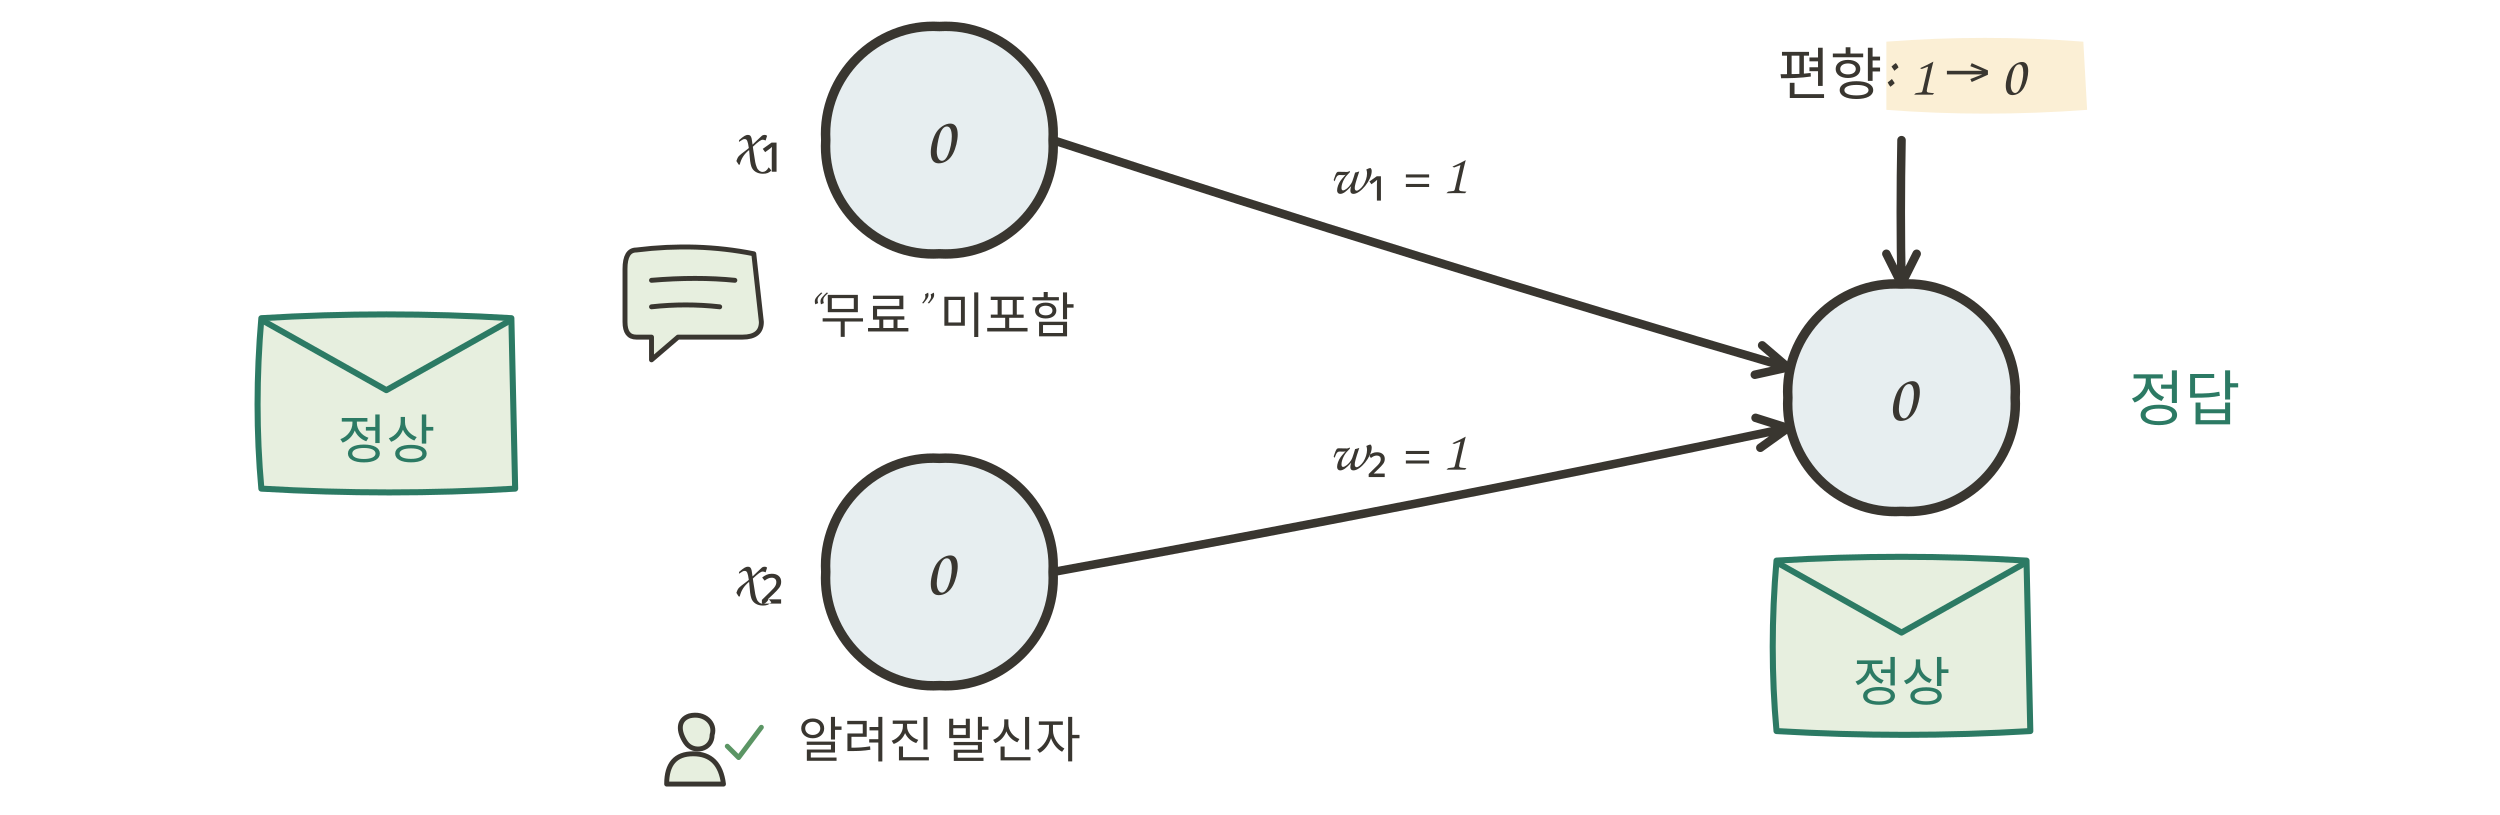
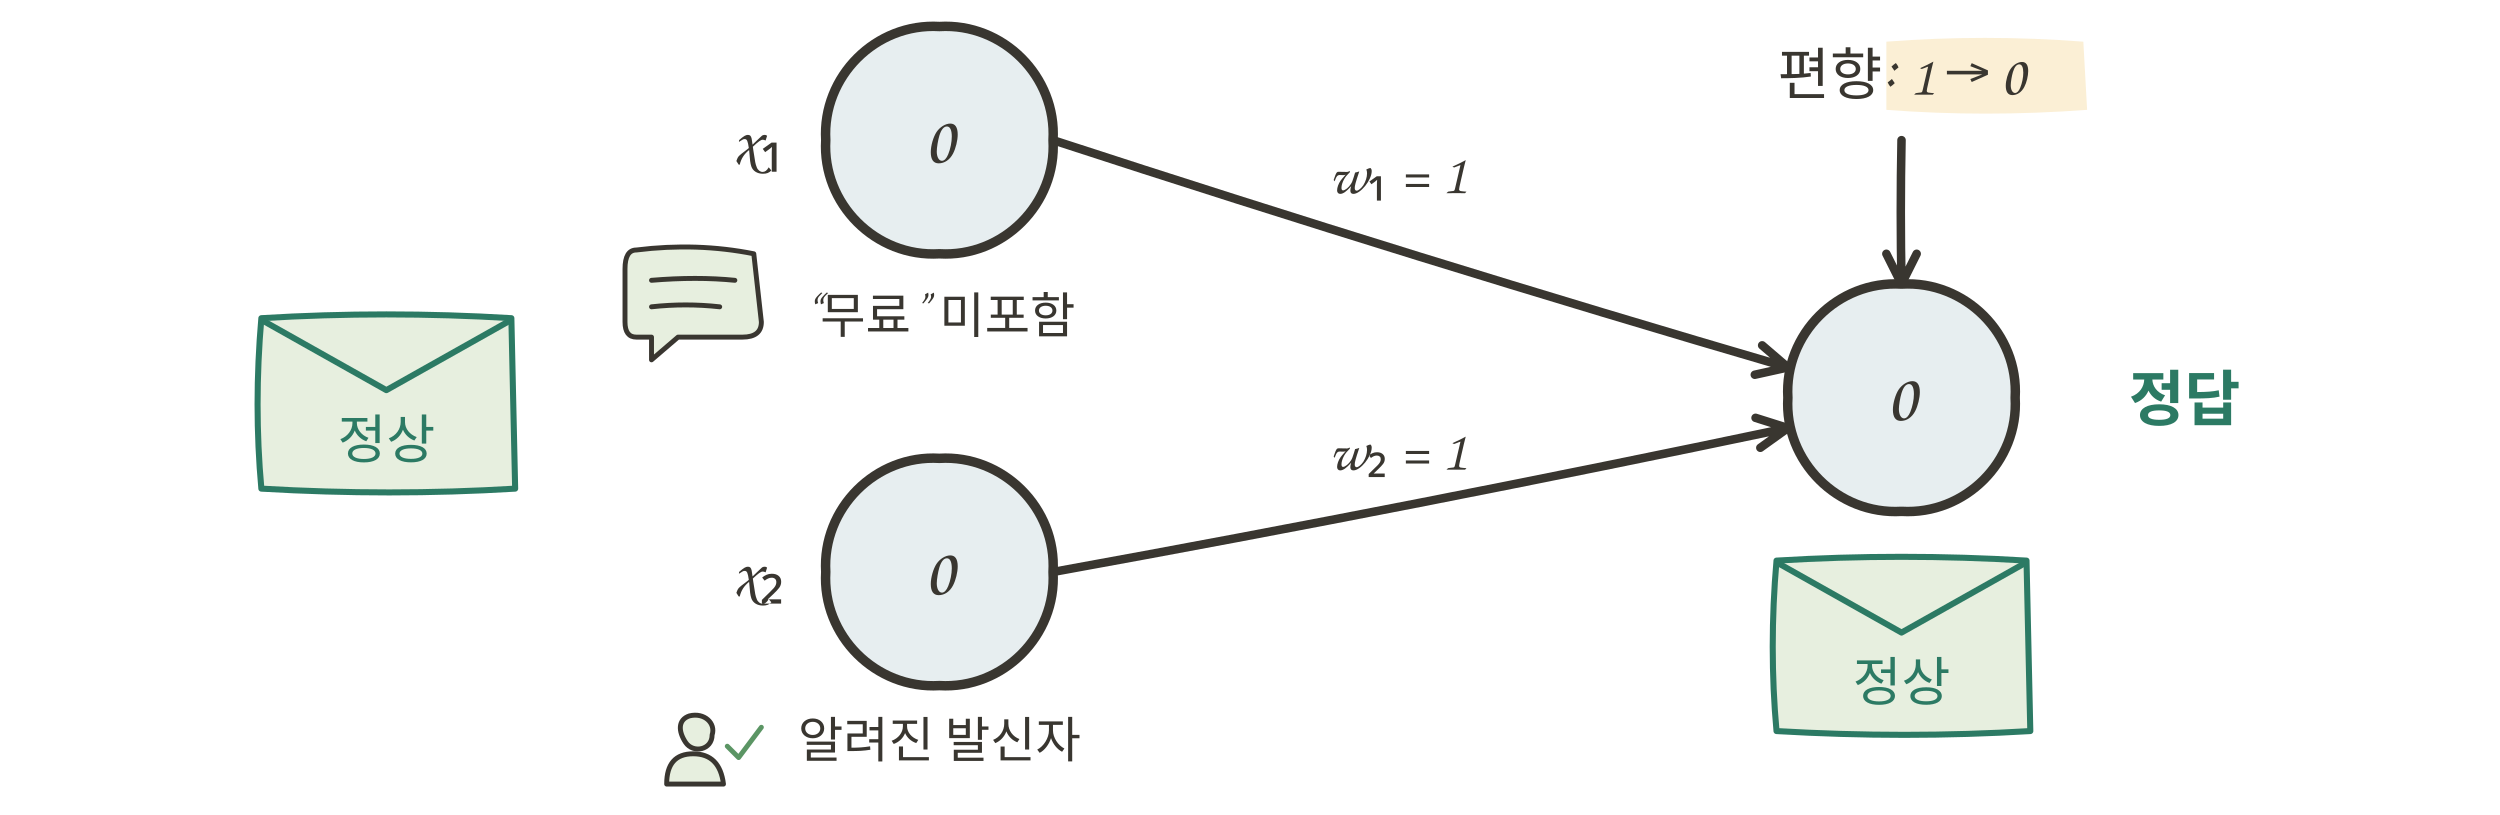
<svg xmlns="http://www.w3.org/2000/svg" width="660" height="215" viewBox="0 45 660 215" role="img" aria-labelledby="title desc">
  <g transform="translate(62 0)">
    <g fill="none" stroke-linecap="round">
      <path stroke="#393630" stroke-width="2.25" d="M216 82 Q312.5 113.5 410 142 M403.21 136.17 L410 142 L401.27 143.93" stroke-linecap="round" stroke-linejoin="round" />
      <path stroke="#393630" stroke-width="2.25" d="M216 196 Q312.5 178.5 410 158 M401.47 155.31 L410 158 L402.73 163.21" stroke-linecap="round" stroke-linejoin="round" />
      <path stroke="#393630" stroke-width="2.25" d="M440 82 Q439.62 101 440 120 M444.00 112.00 L440 120 L436.00 112.00" stroke-linecap="round" stroke-linejoin="round" />
    </g>
    <g fill="#e7eef0" stroke="#393630" stroke-width="2.5">
      <g transform="translate(45 0)">
        <path d="M141 52 C157.8 51 172 65.2 171 82 C172 98.8 157.8 113 141 112 C124.2 113 110 98.8 111 82 C110 65.2 124.2 51 141 52 Z" stroke-linecap="round" stroke-linejoin="round" />
      </g>
      <g transform="translate(45 0)">
        <path d="M141 166 C157.8 165 172 179.2 171 196 C172 212.8 157.8 227 141 226 C124.2 227 110 212.8 111 196 C110 179.2 124.2 165 141 166 Z" stroke-linecap="round" stroke-linejoin="round" />
      </g>
      <path d="M440 120 C456.8 119 471 133.2 470 150 C471 166.8 456.8 181 440 180 C423.2 181 409 166.8 410 150 C409 133.2 423.2 119 440 120 Z" stroke-linecap="round" stroke-linejoin="round" />
    </g>
    <g fill="#393630" font-family="Chalkboard SE, Segoe Print, Apple SD Gothic Neo, Noto Sans KR, Malgun Gothic, cursive" text-anchor="middle">
      <text x="186" y="88" font-size="18">0</text>
      <text x="186" y="202" font-size="18">0</text>
      <text x="440" y="156" font-size="18">0</text>
    </g>
    <g transform="translate(45 0)" stroke="#393630" stroke-width="1.3" stroke-linecap="round" stroke-linejoin="round">
      <path d="M61 111 Q77 109 92 112 L94 130 Q94 134 89 134 L72 134 L65 140 L65 134 L61 134 Q58 134 58 130 L58 116 Q58 111 61 111 Z" fill="#e7efdf" />
      <path d="M65 119 Q77 118 87 119 M65 126 Q74 125 83 126" fill="none" />
      <path d="M75 234 C79 233 82 236 81 239 C81 243 76 244 74 241 C72 238 72 235 75 234 Z" fill="#e7efdf" />
      <path d="M69 252 Q69 244 76 244 Q83 244 84 252 Z" fill="#e7efdf" />
      <path d="M85 242 L88 245 L94 237" fill="none" stroke="#5b9564" />
    </g>
    <g fill="#393630" font-family="Chalkboard SE, Segoe Print, Apple SD Gothic Neo, Noto Sans KR, Malgun Gothic, cursive">
      <text x="145" y="88" font-size="18" text-anchor="end">x₁</text>
      <text x="186" y="131" font-size="13" text-anchor="middle">“무료” 미포함</text>
      <text x="145" y="202" font-size="18" text-anchor="end">x₂</text>
      <text x="186" y="245" font-size="13" text-anchor="middle">알려진 발신자</text>
    </g>
    <path d="M436 56 Q462 54 488 56 L489 74 Q462 76 436 74 Z" fill="#fbefd5" />
    <g font-family="Chalkboard SE, Segoe Print, Apple SD Gothic Neo, Noto Sans KR, Malgun Gothic, cursive" font-size="15" font-weight="400" text-anchor="middle">
      <text x="307" y="96" fill="#393630">w₁ = 1</text>
      <text x="307" y="169" fill="#393630">w₂ = 1</text>
      <text x="440" y="70" fill="#393630">편향: <tspan>1 → 0</tspan>
      </text>
    </g>
    <g font-family="Chalkboard SE, Segoe Print, Apple SD Gothic Neo, Noto Sans KR, Malgun Gothic, cursive" font-weight="400">
      <g text-anchor="middle">
        <g stroke="#2c7a64" stroke-width="1.6" stroke-linecap="round" stroke-linejoin="round">
          <path d="M7 129 Q40 127 73 129 L74 174 Q41 176 7 174 Q5 152 7 129 Z" fill="#e7efdf" />
          <path d="M8 130 L40 148 L72 130" fill="none" />
        </g>
        <text x="40" y="166" fill="#2c7a64" font-family="Apple SD Gothic Neo, Noto Sans KR, Malgun Gothic, sans-serif" font-size="14">정상</text>
      </g>
      <g text-anchor="middle">
        <g stroke="#2c7a64" stroke-width="1.6" stroke-linecap="round" stroke-linejoin="round">
          <path d="M407 193 Q440 191 473 193 L474 238 Q441 240 407 238 Q405 216 407 193 Z" fill="#e7efdf" />
          <path d="M408 194 L440 212 L472 194" fill="none" />
        </g>
        <text x="440" y="230" fill="#2c7a64" font-family="Apple SD Gothic Neo, Noto Sans KR, Malgun Gothic, sans-serif" font-size="14">정상</text>
      </g>
-       <text x="500" y="156" fill="#2c7a64" font-size="16">정답</text>
+       <text x="500" y="156" fill="#2c7a64" font-size="16" font-weight="700">정답</text>
    </g>
  </g>
</svg>
